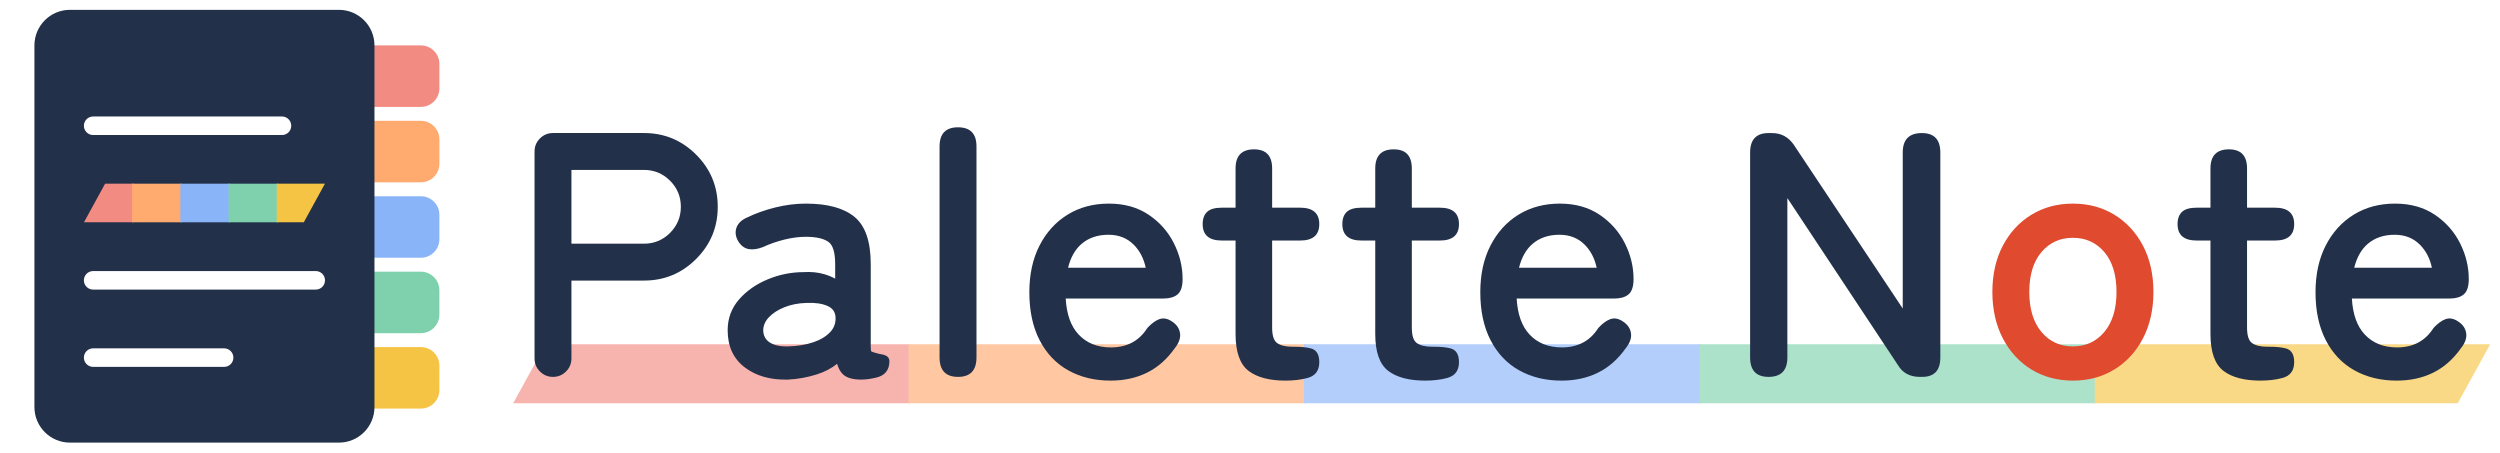
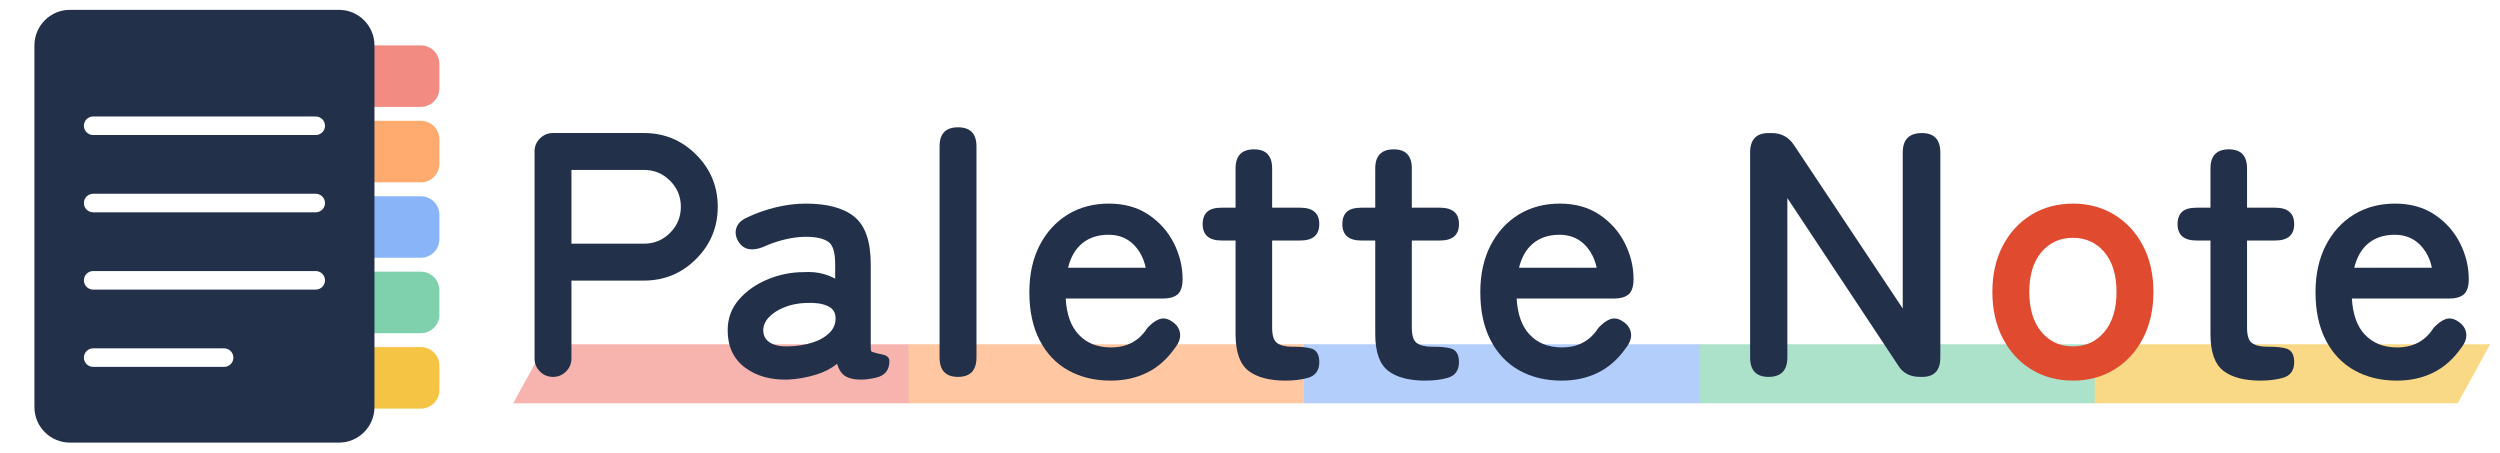
<svg xmlns="http://www.w3.org/2000/svg" viewBox="-14.0 -32.0 1016.682 184">
  <path fill="#F28B82" d="M126.971,-13.543 L157.143,-13.543 C161.309,-13.543 164.686,-10.166 164.686,-6 L164.686,3.931 C164.686,8.097 161.309,11.474 157.143,11.474 L126.971,11.474 C122.806,11.474 119.429,8.097 119.429,3.931 L119.429,-6 C119.429,-10.166 122.806,-13.543 126.971,-13.543 Z" />
  <path fill="#FFAB70" d="M126.971,17.131 L157.143,17.131 C161.309,17.131 164.686,20.508 164.686,24.674 L164.686,34.606 C164.686,38.772 161.309,42.149 157.143,42.149 L126.971,42.149 C122.806,42.149 119.429,38.772 119.429,34.606 L119.429,24.674 C119.429,20.508 122.806,17.131 126.971,17.131 Z" />
  <path fill="#8AB4F8" d="M126.971,47.806 L157.143,47.806 C161.309,47.806 164.686,51.183 164.686,55.349 L164.686,65.28 C164.686,69.446 161.309,72.823 157.143,72.823 L126.971,72.823 C122.806,72.823 119.429,69.446 119.429,65.28 L119.429,55.349 C119.429,51.183 122.806,47.806 126.971,47.806 Z" />
  <path fill="#7FD1AE" d="M126.971,78.48 L157.143,78.48 C161.309,78.48 164.686,81.857 164.686,86.023 L164.686,95.954 C164.686,100.12 161.309,103.497 157.143,103.497 L126.971,103.497 C122.806,103.497 119.429,100.12 119.429,95.954 L119.429,86.023 C119.429,81.857 122.806,78.48 126.971,78.48 Z" />
  <path fill="#F6C445" d="M126.971,109.154 L157.143,109.154 C161.309,109.154 164.686,112.531 164.686,116.697 L164.686,126.629 C164.686,130.794 161.309,134.171 157.143,134.171 L126.971,134.171 C122.806,134.171 119.429,130.794 119.429,126.629 L119.429,116.697 C119.429,112.531 122.806,109.154 126.971,109.154 Z" />
-   <path fill="#22304A" d="M14.457,-28 L123.829,-28 C131.813,-28 138.286,-21.527 138.286,-13.543 L138.286,133.543 C138.286,141.527 131.813,148 123.829,148 L14.457,148 C6.473,148 0,141.527 0,133.543 L0,-13.543 C0,-21.527 6.473,-28 14.457,-28 Z M23.886,78.229 C21.803,78.229 20.114,79.917 20.114,82 C20.114,84.083 21.803,85.771 23.886,85.771 L114.4,85.771 C116.483,85.771 118.171,84.083 118.171,82 C118.171,79.917 116.483,78.229 114.4,78.229 Z M23.886,15.371 C21.803,15.371 20.114,17.06 20.114,19.143 C20.114,21.226 21.803,22.914 23.886,22.914 L100.672,22.914 C102.755,22.914 104.443,21.226 104.443,19.143 C104.443,17.06 102.755,15.371 100.672,15.371 Z M23.886,109.657 C21.803,109.657 20.114,111.346 20.114,113.429 C20.114,115.512 21.803,117.2 23.886,117.2 L77.138,117.2 C79.221,117.2 80.91,115.511 80.91,113.429 C80.91,111.346 79.221,109.657 77.138,109.657 Z" />
-   <path fill="#F28B82" d="M28.743,42.7 L40.343,42.7 L40.343,58.4 L20.143,58.4 Z" />
-   <path fill="#FFAB70" d="M39.743,42.7 L59.943,42.7 L59.943,58.4 L39.743,58.4 Z" />
-   <path fill="#8AB4F8" d="M59.343,42.7 L79.543,42.7 L79.543,58.4 L59.343,58.4 Z" />
-   <path fill="#7FD1AE" d="M78.943,42.7 L99.143,42.7 L99.143,58.4 L78.943,58.4 Z" />
-   <path fill="#F6C445" d="M98.543,42.7 L118.143,42.7 L109.543,58.4 L98.543,58.4 Z" />
+   <path fill="#22304A" d="M14.457,-28 L123.829,-28 C131.813,-28 138.286,-21.527 138.286,-13.543 L138.286,133.543 C138.286,141.527 131.813,148 123.829,148 L14.457,148 C6.473,148 0,141.527 0,133.543 L0,-13.543 C0,-21.527 6.473,-28 14.457,-28 Z M23.886,15.371 C21.803,15.371 20.114,17.06 20.114,19.143 C20.114,21.226 21.803,22.914 23.886,22.914 L114.4,22.914 C116.483,22.914 118.171,21.226 118.171,19.143 C118.171,17.06 116.483,15.371 114.4,15.371 Z M23.886,46.8 C21.803,46.8 20.114,48.488 20.114,50.571 C20.114,52.654 21.803,54.343 23.886,54.343 L114.4,54.343 C116.483,54.343 118.171,52.654 118.171,50.571 C118.171,48.488 116.483,46.8 114.4,46.8 Z M23.886,78.229 C21.803,78.229 20.114,79.917 20.114,82 C20.114,84.083 21.803,85.771 23.886,85.771 L114.4,85.771 C116.483,85.771 118.171,84.083 118.171,82 C118.171,79.917 116.483,78.229 114.4,78.229 Z M23.886,109.657 C21.803,109.657 20.114,111.346 20.114,113.429 C20.114,115.512 21.803,117.2 23.886,117.2 L77.138,117.2 C79.221,117.2 80.91,115.511 80.91,113.429 C80.91,111.346 79.221,109.657 77.138,109.657 Z" />
  <path fill="#F7B4AE" d="M207.886,108 L356.086,108 L356.086,132 L194.686,132 Z" />
  <path fill="#FFC8A2" d="M355.486,108 L516.886,108 L516.886,132 L355.486,132 Z" />
  <path fill="#B3CEFA" d="M516.286,108 L677.686,108 L677.686,132 L516.286,132 Z" />
  <path fill="#ACE1CA" d="M677.086,108 L838.486,108 L838.486,132 L677.086,132 Z" />
  <path fill="#F9D986" d="M837.886,108 L998.686,108 L985.486,132 L837.886,132 Z" />
  <path fill="#22304A" d="M203.386,113.77 L203.386,29.6 Q203.386,26.493 205.582,24.297 Q207.779,22.1 210.886,22.1 L247.886,22.1 Q260.312,22.1 269.099,30.887 Q277.886,39.674 277.886,52.1 Q277.886,64.526 269.099,73.313 Q260.312,82.1 247.886,82.1 L218.386,82.1 L218.386,113.77 Q218.386,116.877 216.189,119.073 Q213.992,121.27 210.886,121.27 Q207.779,121.27 205.582,119.073 Q203.386,116.877 203.386,113.77 Z M218.386,67.1 L247.886,67.1 Q254.099,67.1 258.492,62.707 Q262.886,58.313 262.886,52.1 Q262.886,45.887 258.492,41.493 Q254.099,37.1 247.886,37.1 L218.386,37.1 L218.386,67.1 Z" />
  <path fill="#22304A" d="M306.394,121.069 Q296.325,121.345 289.773,116.448 Q283.221,111.552 283.221,102.31 Q283.221,95.552 287.566,90.586 Q291.911,85.621 298.738,82.793 Q305.566,79.966 312.876,79.966 Q317.152,79.69 320.738,80.724 Q324.325,81.759 326.945,83.69 L326.945,75.414 Q326.945,67.69 323.704,65.345 Q320.463,63 313.704,63 Q309.428,63 304.669,64.172 Q299.911,65.345 295.773,67.276 Q292.876,68.379 290.807,68.034 Q288.738,67.69 287.359,65.483 Q285.98,63.138 286.738,61 Q287.497,58.862 290.394,57.621 Q295.497,55.138 301.635,53.621 Q307.773,52.103 313.704,52.103 Q326.394,52.103 332.6,57.138 Q338.807,62.172 338.807,75.414 L338.807,108.655 Q338.807,110.862 339.152,111.483 Q339.497,112.103 340.876,112.517 Q342.531,113.069 344.463,113.414 Q346.394,113.759 346.394,114.862 Q346.394,119.414 341.704,120.379 Q338.669,121.069 336.187,121.069 Q331.773,121.069 329.842,119.414 Q327.911,117.759 327.221,113.483 Q323.497,117.207 317.842,119 Q312.187,120.793 306.394,121.069 Z M306.531,110.172 Q312.325,110.034 317.083,108.448 Q321.842,106.862 324.6,103.897 Q327.359,100.931 327.083,96.793 Q326.807,92.931 323.152,91.276 Q319.497,89.621 313.842,89.897 Q308.738,90.034 304.463,91.759 Q300.187,93.483 297.635,96.241 Q295.083,99 295.083,102.448 Q295.221,106.31 298.256,108.31 Q301.29,110.31 306.531,110.172 Z" />
  <path fill="#22304A" d="M306.429,122.368 Q295.908,122.657 288.995,117.49 Q281.921,112.203 281.921,102.31 Q281.921,95.063 286.588,89.73 Q291.133,84.536 298.241,81.592 Q305.288,78.674 312.835,78.666 Q317.312,78.383 321.099,79.475 Q323.585,80.192 325.645,81.323 L325.645,75.414 Q325.645,68.354 322.942,66.398 Q320.042,64.3 313.704,64.3 Q309.586,64.3 304.98,65.435 Q300.345,66.577 296.323,68.454 Q296.28,68.474 296.236,68.491 Q293.01,69.72 290.594,69.317 Q287.947,68.876 286.257,66.172 Q286.247,66.157 286.239,66.142 Q284.552,63.275 285.513,60.565 Q286.458,57.903 289.852,56.438 Q295.068,53.905 301.323,52.359 Q307.615,50.803 313.704,50.803 Q326.854,50.803 333.419,56.128 Q340.107,61.553 340.107,75.414 L340.107,108.655 Q340.107,110.525 340.289,110.851 Q340.377,111.01 341.25,111.272 Q341.269,111.278 341.287,111.284 Q342.853,111.806 344.691,112.134 Q347.694,112.67 347.694,114.862 Q347.694,120.473 341.966,121.653 Q338.815,122.369 336.187,122.369 Q331.292,122.369 328.996,120.401 Q327.291,118.939 326.43,115.94 Q322.966,118.739 318.235,120.239 Q312.418,122.084 306.455,122.367 Z M317.449,117.761 Q322.802,116.064 326.302,112.564 Q326.599,112.266 327.014,112.199 Q328.298,111.992 328.505,113.276 Q329.118,117.081 330.688,118.427 Q332.254,119.769 336.187,119.769 Q338.524,119.769 341.442,119.106 Q345.041,118.365 345.093,114.962 Q344.845,114.803 344.234,114.694 Q342.22,114.334 340.483,113.757 Q338.614,113.191 338.016,112.114 Q337.507,111.199 337.507,108.655 L337.507,75.414 Q337.507,62.792 331.782,58.148 Q325.933,53.403 313.704,53.403 Q307.931,53.403 301.947,54.883 Q295.942,56.367 290.962,58.79 Q290.934,58.803 290.906,58.816 Q288.532,59.833 287.964,61.435 Q287.41,62.995 288.471,64.809 Q289.537,66.505 291.021,66.752 Q292.728,67.037 295.267,66.077 Q299.501,64.107 304.358,62.91 Q309.27,61.7 313.704,61.7 Q320.883,61.7 324.466,64.292 Q328.245,67.026 328.245,75.414 L328.245,83.69 Q328.245,84.117 327.992,84.461 Q327.606,84.984 327.152,85.053 Q326.697,85.122 326.174,84.736 Q323.741,82.943 320.378,81.973 Q317.01,81.002 312.96,81.263 Q312.918,81.266 312.876,81.266 Q305.824,81.266 299.236,83.994 Q292.689,86.705 288.544,91.442 Q284.521,96.04 284.521,102.31 Q284.521,110.9 290.551,115.407 Q296.737,120.03 306.345,119.77 Q311.962,119.501 317.449,117.761 Z M306.566,111.472 L306.562,111.472 Q300.915,111.62 297.54,109.396 Q293.946,107.027 293.784,102.495 Q293.783,102.471 293.783,102.448 Q293.783,98.491 296.681,95.359 Q299.43,92.386 303.976,90.553 Q308.469,88.741 313.778,88.598 Q319.747,88.307 323.688,90.092 Q328.049,92.066 328.38,96.707 Q328.694,101.405 325.552,104.782 Q322.568,107.99 317.494,109.682 Q312.552,111.329 306.566,111.472 Z M306.501,108.873 Q312.099,108.74 316.672,107.215 Q321.116,105.734 323.649,103.011 Q326.025,100.457 325.786,96.88 Q325.566,93.796 322.616,92.46 Q319.247,90.934 313.905,91.195 Q309.007,91.328 304.949,92.964 Q300.943,94.579 298.589,97.124 Q296.392,99.5 296.383,102.425 Q296.505,105.6 298.971,107.225 Q301.664,109 306.497,108.873 Z" />
  <path fill="#22304A" d="M375.601,119.966 Q369.394,119.966 369.394,113.345 L369.394,27.552 Q369.394,21.069 375.601,21.069 Q381.808,21.069 381.808,27.552 L381.808,113.345 Q381.808,119.966 375.601,119.966 Z" />
  <path fill="#22304A" d="M375.601,121.266 Q368.094,121.266 368.094,113.345 L368.094,27.552 Q368.094,19.769 375.601,19.769 Q383.108,19.769 383.108,27.552 L383.108,113.345 Q383.108,121.266 375.601,121.266 Z M375.601,118.666 Q380.508,118.666 380.508,113.345 L380.508,27.552 Q380.508,22.369 375.601,22.369 Q370.694,22.369 370.694,27.552 L370.694,113.345 Q370.694,118.666 375.601,118.666 Z" />
  <path fill="#22304A" d="M437.631,121.483 Q428.251,121.483 421.079,117.483 Q413.907,113.483 409.907,105.69 Q405.907,97.897 405.907,86.862 Q405.907,76.241 409.907,68.448 Q413.907,60.655 420.872,56.379 Q427.838,52.103 436.941,52.103 Q446.044,52.103 452.458,56.448 Q458.872,60.793 462.251,67.552 Q465.631,74.31 465.631,81.483 Q465.631,85.483 463.976,86.793 Q462.32,88.103 459.148,88.103 L418.044,88.103 Q418.32,99.138 423.631,104.862 Q428.941,110.586 437.769,110.586 Q448.251,110.586 453.631,102.172 Q455.838,99.828 457.769,99.069 Q459.7,98.31 461.907,99.828 Q464.251,101.345 464.596,103.69 Q464.941,106.034 462.734,108.793 Q458.182,115.276 451.907,118.379 Q445.631,121.483 437.631,121.483 Z M418.734,78.172 L453.493,78.172 Q452.389,71 447.976,66.586 Q443.562,62.172 436.803,62.172 Q429.631,62.172 424.941,66.241 Q420.251,70.31 418.734,78.172 Z" />
  <path fill="#22304A" d="M437.631,122.783 Q427.913,122.783 420.446,118.618 Q412.93,114.426 408.75,106.283 Q404.607,98.211 404.607,86.862 Q404.607,75.927 408.75,67.855 Q412.916,59.738 420.192,55.271 Q427.47,50.803 436.941,50.803 Q446.443,50.803 453.187,55.372 Q459.883,59.908 463.414,66.97 Q466.931,74.003 466.931,81.483 Q466.931,86.112 464.782,87.812 Q462.773,89.403 459.148,89.403 L419.397,89.403 Q419.927,98.958 424.584,103.978 Q429.508,109.286 437.769,109.286 Q447.54,109.286 452.535,101.472 Q452.601,101.37 452.684,101.281 Q455.091,98.724 457.293,97.859 Q459.86,96.851 462.628,98.746 Q465.453,100.581 465.882,103.501 Q466.307,106.39 463.775,109.573 Q459.04,116.302 452.483,119.545 Q445.935,122.783 437.631,122.783 Z M437.631,120.183 Q445.327,120.183 451.33,117.214 Q457.309,114.258 461.67,108.046 Q461.694,108.013 461.719,107.981 Q463.573,105.664 463.31,103.879 Q463.051,102.116 461.2,100.919 Q461.185,100.909 461.17,100.899 Q459.532,99.773 458.244,100.279 Q456.618,100.918 454.658,102.978 Q448.898,111.886 437.769,111.886 Q428.374,111.886 422.678,105.746 Q417.033,99.662 416.745,88.136 Q416.744,88.12 416.744,88.103 Q416.744,86.803 418.044,86.803 L459.148,86.803 Q461.868,86.803 463.169,85.774 Q464.331,84.854 464.331,81.483 Q464.331,74.617 461.089,68.133 Q457.861,61.679 451.729,57.525 Q445.646,53.403 436.941,53.403 Q428.205,53.403 421.552,57.487 Q414.897,61.573 411.063,69.042 Q407.207,76.556 407.207,86.862 Q407.207,97.582 411.063,105.096 Q414.883,112.539 421.712,116.347 Q428.589,120.183 437.631,120.183 Z M418.734,79.472 Q418.61,79.472 418.488,79.449 Q417.211,79.203 417.458,77.926 Q419.06,69.623 424.089,65.259 Q429.145,60.872 436.803,60.872 Q444.1,60.872 448.895,65.667 Q453.609,70.382 454.778,77.975 Q454.793,78.073 454.793,78.172 Q454.793,79.472 453.493,79.472 Z M420.35,76.872 L451.933,76.872 Q450.703,71.152 447.056,67.505 Q443.023,63.472 436.803,63.472 Q430.116,63.472 425.793,67.223 Q421.908,70.594 420.35,76.872 Z" />
  <path fill="#22304A" d="M508.804,121.483 Q499.424,121.483 494.597,117.828 Q489.769,114.172 489.769,103.828 L489.769,64.517 L482.873,64.517 Q476.39,64.517 476.39,59.138 Q476.39,56.379 477.838,55.069 Q479.286,53.759 482.873,53.759 L489.769,53.759 L489.769,36.517 Q489.769,30.034 495.976,30.034 Q502.045,30.034 502.045,36.517 L502.045,53.759 L514.735,53.759 Q521.217,53.759 521.217,59.138 Q521.217,64.517 514.735,64.517 L502.045,64.517 L502.045,101.207 Q502.045,106.586 504.459,108.448 Q506.873,110.31 511.7,110.31 Q511.976,110.31 512.528,110.31 Q516.252,110.31 518.735,110.931 Q521.217,111.552 521.217,115.276 Q521.217,119.414 517.424,120.448 Q513.631,121.483 508.804,121.483 Z" />
  <path fill="#22304A" d="M508.804,122.783 Q498.988,122.783 493.812,118.864 Q488.469,114.819 488.469,103.828 L488.469,65.817 L482.873,65.817 Q475.09,65.817 475.09,59.138 Q475.09,55.802 476.966,54.105 Q478.786,52.459 482.873,52.459 L488.469,52.459 L488.469,36.517 Q488.469,28.734 495.976,28.734 Q503.345,28.734 503.345,36.517 L503.345,52.459 L514.735,52.459 Q522.517,52.459 522.517,59.138 Q522.517,65.817 514.735,65.817 L503.345,65.817 L503.345,101.207 Q503.345,105.947 505.253,107.419 Q507.316,109.01 511.7,109.01 L512.528,109.01 Q516.412,109.01 519.05,109.67 Q522.517,110.537 522.517,115.276 Q522.517,120.407 517.766,121.702 Q513.805,122.783 508.804,122.783 Z M508.804,120.183 Q513.457,120.183 517.082,119.194 Q519.917,118.421 519.917,115.276 Q519.917,112.567 518.419,112.192 Q516.092,111.61 512.528,111.61 L511.7,111.61 Q506.43,111.61 503.665,109.478 Q500.745,107.225 500.745,101.207 L500.745,64.517 Q500.745,63.217 502.045,63.217 L514.735,63.217 Q519.917,63.217 519.917,59.138 Q519.917,55.059 514.735,55.059 L502.045,55.059 Q500.745,55.059 500.745,53.759 L500.745,36.517 Q500.745,31.334 495.976,31.334 Q491.069,31.334 491.069,36.517 L491.069,53.759 Q491.069,55.059 489.769,55.059 L482.873,55.059 Q479.787,55.059 478.71,56.033 Q477.69,56.956 477.69,59.138 Q477.69,63.217 482.873,63.217 L489.769,63.217 Q491.069,63.217 491.069,64.517 L491.069,103.828 Q491.069,113.526 495.382,116.791 Q499.861,120.183 508.804,120.183 Z" />
  <path fill="#22304A" d="M565.61,121.483 Q556.231,121.483 551.403,117.828 Q546.575,114.172 546.575,103.828 L546.575,64.517 L539.679,64.517 Q533.196,64.517 533.196,59.138 Q533.196,56.379 534.644,55.069 Q536.093,53.759 539.679,53.759 L546.575,53.759 L546.575,36.517 Q546.575,30.034 552.782,30.034 Q558.851,30.034 558.851,36.517 L558.851,53.759 L571.541,53.759 Q578.024,53.759 578.024,59.138 Q578.024,64.517 571.541,64.517 L558.851,64.517 L558.851,101.207 Q558.851,106.586 561.265,108.448 Q563.679,110.31 568.506,110.31 Q568.782,110.31 569.334,110.31 Q573.058,110.31 575.541,110.931 Q578.024,111.552 578.024,115.276 Q578.024,119.414 574.231,120.448 Q570.438,121.483 565.61,121.483 Z" />
  <path fill="#22304A" d="M565.61,122.783 Q555.794,122.783 550.618,118.864 Q545.275,114.819 545.275,103.828 L545.275,65.817 L539.679,65.817 Q531.896,65.817 531.896,59.138 Q531.896,55.802 533.772,54.105 Q535.592,52.459 539.679,52.459 L545.275,52.459 L545.275,36.517 Q545.275,28.734 552.782,28.734 Q560.151,28.734 560.151,36.517 L560.151,52.459 L571.541,52.459 Q579.324,52.459 579.324,59.138 Q579.324,65.817 571.541,65.817 L560.151,65.817 L560.151,101.207 Q560.151,105.947 562.059,107.419 Q564.122,109.01 568.506,109.01 L569.334,109.01 Q573.218,109.01 575.856,109.67 Q579.324,110.537 579.324,115.276 Q579.324,120.407 574.573,121.702 Q570.612,122.783 565.61,122.783 Z M565.61,120.183 Q570.263,120.183 573.889,119.194 Q576.724,118.421 576.724,115.276 Q576.724,112.567 575.226,112.192 Q572.898,111.61 569.334,111.61 L568.506,111.61 Q563.236,111.61 560.471,109.478 Q557.551,107.225 557.551,101.207 L557.551,64.517 Q557.551,63.217 558.851,63.217 L571.541,63.217 Q576.724,63.217 576.724,59.138 Q576.724,55.059 571.541,55.059 L558.851,55.059 Q557.551,55.059 557.551,53.759 L557.551,36.517 Q557.551,31.334 552.782,31.334 Q547.875,31.334 547.875,36.517 L547.875,53.759 Q547.875,55.059 546.575,55.059 L539.679,55.059 Q536.594,55.059 535.517,56.033 Q534.496,56.956 534.496,59.138 Q534.496,63.217 539.679,63.217 L546.575,63.217 Q547.875,63.217 547.875,64.517 L547.875,103.828 Q547.875,113.526 552.188,116.791 Q556.667,120.183 565.61,120.183 Z" />
  <path fill="#22304A" d="M621.022,121.483 Q611.643,121.483 604.471,117.483 Q597.298,113.483 593.298,105.69 Q589.298,97.897 589.298,86.862 Q589.298,76.241 593.298,68.448 Q597.298,60.655 604.264,56.379 Q611.229,52.103 620.333,52.103 Q629.436,52.103 635.85,56.448 Q642.264,60.793 645.643,67.552 Q649.022,74.31 649.022,81.483 Q649.022,85.483 647.367,86.793 Q645.712,88.103 642.54,88.103 L601.436,88.103 Q601.712,99.138 607.022,104.862 Q612.333,110.586 621.16,110.586 Q631.643,110.586 637.022,102.172 Q639.229,99.828 641.16,99.069 Q643.091,98.31 645.298,99.828 Q647.643,101.345 647.988,103.69 Q648.333,106.034 646.126,108.793 Q641.574,115.276 635.298,118.379 Q629.022,121.483 621.022,121.483 Z M602.126,78.172 L636.884,78.172 Q635.781,71 631.367,66.586 Q626.953,62.172 620.195,62.172 Q613.022,62.172 608.333,66.241 Q603.643,70.31 602.126,78.172 Z" />
  <path fill="#22304A" d="M621.022,122.783 Q611.305,122.783 603.837,118.618 Q596.321,114.426 592.142,106.283 Q587.998,98.211 587.998,86.862 Q587.998,75.927 592.142,67.855 Q596.308,59.738 603.584,55.271 Q610.862,50.803 620.333,50.803 Q629.835,50.803 636.579,55.372 Q643.274,59.908 646.806,66.97 Q650.322,74.003 650.322,81.483 Q650.322,86.112 648.174,87.812 Q646.164,89.403 642.54,89.403 L602.789,89.403 Q603.319,98.959 607.975,103.978 Q612.9,109.286 621.16,109.286 Q630.931,109.286 635.927,101.472 Q635.992,101.37 636.076,101.281 Q638.482,98.724 640.685,97.859 Q643.252,96.851 646.019,98.746 Q648.845,100.581 649.274,103.501 Q649.699,106.39 647.167,109.573 Q642.432,116.302 635.874,119.545 Q629.326,122.783 621.022,122.783 Z M621.022,120.183 Q628.719,120.183 634.722,117.214 Q640.701,114.257 645.062,108.046 Q645.085,108.013 645.111,107.981 Q646.964,105.664 646.702,103.879 Q646.443,102.116 644.592,100.919 Q644.577,100.909 644.562,100.899 Q642.924,99.773 641.636,100.279 Q640.01,100.918 638.05,102.978 Q632.289,111.886 621.16,111.886 Q611.765,111.886 606.069,105.746 Q600.425,99.662 600.137,88.136 L600.136,88.103 Q600.136,86.803 601.436,86.803 L642.54,86.803 Q645.26,86.803 646.56,85.774 Q647.722,84.854 647.722,81.483 Q647.722,74.617 644.48,68.133 Q641.253,61.679 635.121,57.525 Q629.037,53.403 620.333,53.403 Q611.596,53.403 604.944,57.487 Q598.289,61.573 594.455,69.042 Q590.598,76.556 590.598,86.862 Q590.598,97.582 594.455,105.096 Q598.275,112.539 605.104,116.347 Q611.981,120.183 621.022,120.183 Z M602.126,79.472 Q602.002,79.472 601.879,79.449 Q600.603,79.203 600.849,77.926 Q602.452,69.623 607.481,65.259 Q612.537,60.872 620.195,60.872 Q627.492,60.872 632.286,65.667 Q637.001,70.382 638.169,77.975 Q638.184,78.073 638.184,78.172 Q638.184,79.472 636.884,79.472 Z M603.742,76.872 L635.324,76.872 Q634.094,71.152 630.448,67.505 Q626.415,63.472 620.195,63.472 Q613.508,63.472 609.185,67.223 Q605.3,70.594 603.742,76.872 Z" />
  <path fill="#22304A" d="M705.229,119.966 Q699.022,119.966 699.022,113.345 L699.022,30.034 Q699.022,23.414 705.229,23.414 L706.609,23.414 Q711.574,23.414 714.471,27.69 L761.091,97.759 L761.091,30.034 Q761.091,23.414 767.574,23.414 Q773.781,23.414 773.781,30.034 L773.781,113.345 Q773.781,119.966 767.712,119.966 L766.747,119.966 Q761.367,119.966 758.884,115.69 L711.574,44.241 L711.574,113.345 Q711.574,119.966 705.229,119.966 Z" />
  <path fill="#22304A" d="M705.229,121.266 Q697.722,121.266 697.722,113.345 L697.722,30.034 Q697.722,22.114 705.229,22.114 L706.609,22.114 Q712.264,22.114 715.547,26.961 L759.791,93.458 L759.791,30.034 Q759.791,22.114 767.574,22.114 Q775.081,22.114 775.081,30.034 L775.081,113.345 Q775.081,121.266 767.712,121.266 L766.747,121.266 Q760.64,121.266 757.78,116.377 L712.874,48.559 L712.874,113.345 Q712.874,121.266 705.229,121.266 Z M705.229,118.666 Q710.274,118.666 710.274,113.345 L710.274,44.241 Q710.274,43.543 710.856,43.157 Q711.94,42.44 712.658,43.524 L759.968,114.972 Q759.99,115.004 760.009,115.037 Q762.116,118.666 766.747,118.666 L767.712,118.666 Q772.481,118.666 772.481,113.345 L772.481,30.034 Q772.481,24.714 767.574,24.714 Q762.391,24.714 762.391,30.034 L762.391,97.759 Q762.391,98.455 761.811,98.841 Q760.729,99.561 760.009,98.479 L713.394,28.419 Q710.885,24.714 706.609,24.714 L705.229,24.714 Q700.322,24.714 700.322,30.034 L700.322,113.345 Q700.322,118.666 705.229,118.666 Z" />
  <path fill="#E04A2F" d="M828.991,121.483 Q819.888,121.483 812.785,117.138 Q805.681,112.793 801.612,104.931 Q797.543,97.069 797.543,86.724 Q797.543,76.379 801.612,68.586 Q805.681,60.793 812.785,56.448 Q819.888,52.103 828.991,52.103 Q838.095,52.103 845.198,56.448 Q852.302,60.793 856.371,68.586 Q860.44,76.379 860.44,86.724 Q860.44,97.069 856.371,104.931 Q852.302,112.793 845.198,117.138 Q838.095,121.483 828.991,121.483 Z M828.991,110.172 Q837.405,110.172 842.716,103.897 Q848.026,97.621 848.026,86.724 Q848.026,75.828 842.716,69.621 Q837.405,63.414 828.991,63.414 Q820.578,63.414 815.267,69.621 Q809.957,75.828 809.957,86.724 Q809.957,97.621 815.267,103.897 Q820.578,110.172 828.991,110.172 Z" />
  <path fill="#E04A2F" d="M828.991,122.783 Q819.522,122.783 812.106,118.247 Q804.693,113.713 800.458,105.529 Q796.243,97.385 796.243,86.724 Q796.243,76.06 800.46,67.985 Q804.695,59.872 812.106,55.339 Q819.522,50.803 828.991,50.803 Q838.461,50.803 845.877,55.339 Q853.287,59.872 857.523,67.985 Q861.74,76.06 861.74,86.724 Q861.74,97.385 857.525,105.529 Q853.29,113.713 845.877,118.247 Q838.461,122.783 828.991,122.783 Z M828.991,120.183 Q837.729,120.183 844.52,116.029 Q851.314,111.873 855.216,104.334 Q859.14,96.752 859.14,86.724 Q859.14,76.698 855.218,69.188 Q851.316,61.714 844.52,57.557 Q837.729,53.403 828.991,53.403 Q820.254,53.403 813.463,57.557 Q806.667,61.714 802.765,69.188 Q798.843,76.698 798.843,86.724 Q798.843,96.752 802.767,104.334 Q806.669,111.873 813.463,116.029 Q820.254,120.183 828.991,120.183 Z M828.991,111.472 Q819.975,111.472 814.275,104.736 Q808.657,98.097 808.657,86.724 Q808.657,75.347 814.28,68.776 Q819.979,62.114 828.991,62.114 Q838.004,62.114 843.703,68.776 Q849.326,75.347 849.326,86.724 Q849.326,98.097 843.708,104.736 Q838.008,111.472 828.991,111.472 Z M828.991,108.872 Q836.802,108.872 841.723,103.057 Q846.726,97.144 846.726,86.724 Q846.726,76.308 841.728,70.466 Q836.807,64.714 828.991,64.714 Q821.176,64.714 816.255,70.466 Q811.257,76.308 811.257,86.724 Q811.257,97.145 816.26,103.057 Q821.181,108.872 828.991,108.872 Z" />
  <path fill="#22304A" d="M905.269,121.483 Q895.89,121.483 891.063,117.828 Q886.235,114.172 886.235,103.828 L886.235,64.517 L879.338,64.517 Q872.856,64.517 872.856,59.138 Q872.856,56.379 874.304,55.069 Q875.752,53.759 879.338,53.759 L886.235,53.759 L886.235,36.517 Q886.235,30.034 892.442,30.034 Q898.511,30.034 898.511,36.517 L898.511,53.759 L911.201,53.759 Q917.683,53.759 917.683,59.138 Q917.683,64.517 911.201,64.517 L898.511,64.517 L898.511,101.207 Q898.511,106.586 900.925,108.448 Q903.338,110.31 908.166,110.31 Q908.442,110.31 908.994,110.31 Q912.718,110.31 915.201,110.931 Q917.683,111.552 917.683,115.276 Q917.683,119.414 913.89,120.448 Q910.097,121.483 905.269,121.483 Z" />
  <path fill="#22304A" d="M905.269,122.783 Q895.454,122.783 890.278,118.864 Q884.935,114.819 884.935,103.828 L884.935,65.817 L879.338,65.817 Q871.556,65.817 871.556,59.138 Q871.556,55.802 873.432,54.105 Q875.251,52.459 879.338,52.459 L884.935,52.459 L884.935,36.517 Q884.935,28.734 892.442,28.734 Q899.811,28.734 899.811,36.517 L899.811,52.459 L911.201,52.459 Q918.983,52.459 918.983,59.138 Q918.983,65.817 911.201,65.817 L899.811,65.817 L899.811,101.207 Q899.811,105.947 901.719,107.419 Q903.782,109.01 908.166,109.01 L908.994,109.01 Q912.878,109.01 915.516,109.67 Q918.983,110.537 918.983,115.276 Q918.983,120.407 914.232,121.702 Q910.271,122.783 905.269,122.783 Z M905.269,120.183 Q909.923,120.183 913.548,119.194 Q916.383,118.421 916.383,115.276 Q916.383,112.567 914.885,112.192 Q912.558,111.61 908.994,111.61 L908.166,111.61 Q902.895,111.61 900.131,109.478 Q897.211,107.225 897.211,101.207 L897.211,64.517 Q897.211,63.217 898.511,63.217 L911.201,63.217 Q916.383,63.217 916.383,59.138 Q916.383,55.059 911.201,55.059 L898.511,55.059 Q897.211,55.059 897.211,53.759 L897.211,36.517 Q897.211,31.334 892.442,31.334 Q887.535,31.334 887.535,36.517 L887.535,53.759 Q887.535,55.059 886.235,55.059 L879.338,55.059 Q876.253,55.059 875.176,56.033 Q874.156,56.956 874.156,59.138 Q874.156,63.217 879.338,63.217 L886.235,63.217 Q887.535,63.217 887.535,64.517 L887.535,103.828 Q887.535,113.526 891.847,116.791 Q896.327,120.183 905.269,120.183 Z" />
  <path fill="#22304A" d="M960.682,121.483 Q951.303,121.483 944.13,117.483 Q936.958,113.483 932.958,105.69 Q928.958,97.897 928.958,86.862 Q928.958,76.241 932.958,68.448 Q936.958,60.655 943.923,56.379 Q950.889,52.103 959.992,52.103 Q969.096,52.103 975.51,56.448 Q981.923,60.793 985.303,67.552 Q988.682,74.31 988.682,81.483 Q988.682,85.483 987.027,86.793 Q985.372,88.103 982.199,88.103 L941.096,88.103 Q941.372,99.138 946.682,104.862 Q951.992,110.586 960.82,110.586 Q971.303,110.586 976.682,102.172 Q978.889,99.828 980.82,99.069 Q982.751,98.31 984.958,99.828 Q987.303,101.345 987.647,103.69 Q987.992,106.034 985.785,108.793 Q981.234,115.276 974.958,118.379 Q968.682,121.483 960.682,121.483 Z M941.785,78.172 L976.544,78.172 Q975.441,71 971.027,66.586 Q966.613,62.172 959.854,62.172 Q952.682,62.172 947.992,66.241 Q943.303,70.31 941.785,78.172 Z" />
  <path fill="#22304A" d="M960.682,122.783 Q950.965,122.783 943.497,118.618 Q935.981,114.426 931.801,106.283 Q927.658,98.211 927.658,86.862 Q927.658,75.927 931.801,67.855 Q935.967,59.738 943.243,55.271 Q950.522,50.803 959.992,50.803 Q969.495,50.803 976.239,55.372 Q982.934,59.908 986.465,66.97 Q989.982,74.003 989.982,81.483 Q989.982,86.112 987.834,87.812 Q985.824,89.403 982.199,89.403 L942.449,89.403 Q942.978,98.958 947.635,103.978 Q952.56,109.286 960.82,109.286 Q970.591,109.286 975.587,101.472 Q975.652,101.37 975.735,101.281 Q978.142,98.724 980.344,97.859 Q982.911,96.851 985.679,98.746 Q985.686,98.751 985.695,98.756 Q988.505,100.589 988.934,103.5 Q989.359,106.39 986.826,109.573 Q982.091,116.302 975.534,119.545 Q968.986,122.783 960.682,122.783 Z M960.682,120.183 Q968.378,120.183 974.382,117.214 Q980.36,114.257 984.721,108.046 Q984.745,108.013 984.77,107.981 Q986.624,105.664 986.361,103.879 Q986.102,102.116 984.252,100.919 Q984.236,100.909 984.221,100.899 Q982.583,99.773 981.295,100.279 Q979.669,100.918 977.71,102.978 Q971.949,111.886 960.82,111.886 Q951.425,111.886 945.729,105.746 Q940.084,99.662 939.796,88.136 L939.796,88.103 Q939.796,86.803 941.096,86.803 L982.199,86.803 Q984.919,86.803 986.22,85.774 Q987.382,84.854 987.382,81.483 Q987.382,74.617 984.14,68.133 Q980.913,61.679 974.78,57.525 Q968.697,53.403 959.992,53.403 Q951.256,53.403 944.603,57.487 Q937.948,61.573 934.114,69.042 Q930.258,76.556 930.258,86.862 Q930.258,97.582 934.114,105.096 Q937.935,112.539 944.763,116.347 Q951.641,120.183 960.682,120.183 Z M941.785,79.472 Q941.661,79.472 941.539,79.449 Q940.901,79.326 940.643,78.945 Q940.386,78.564 940.509,77.926 Q942.111,69.623 947.14,65.259 Q952.197,60.872 959.854,60.872 Q967.151,60.872 971.946,65.667 Q976.661,70.382 977.829,77.975 Q977.844,78.073 977.844,78.172 Q977.844,79.472 976.544,79.472 Z M943.402,76.872 L974.984,76.872 Q973.754,71.152 970.107,67.505 Q966.074,63.472 959.854,63.472 Q953.167,63.472 948.844,67.223 Q944.959,70.594 943.402,76.872 Z" />
</svg>
